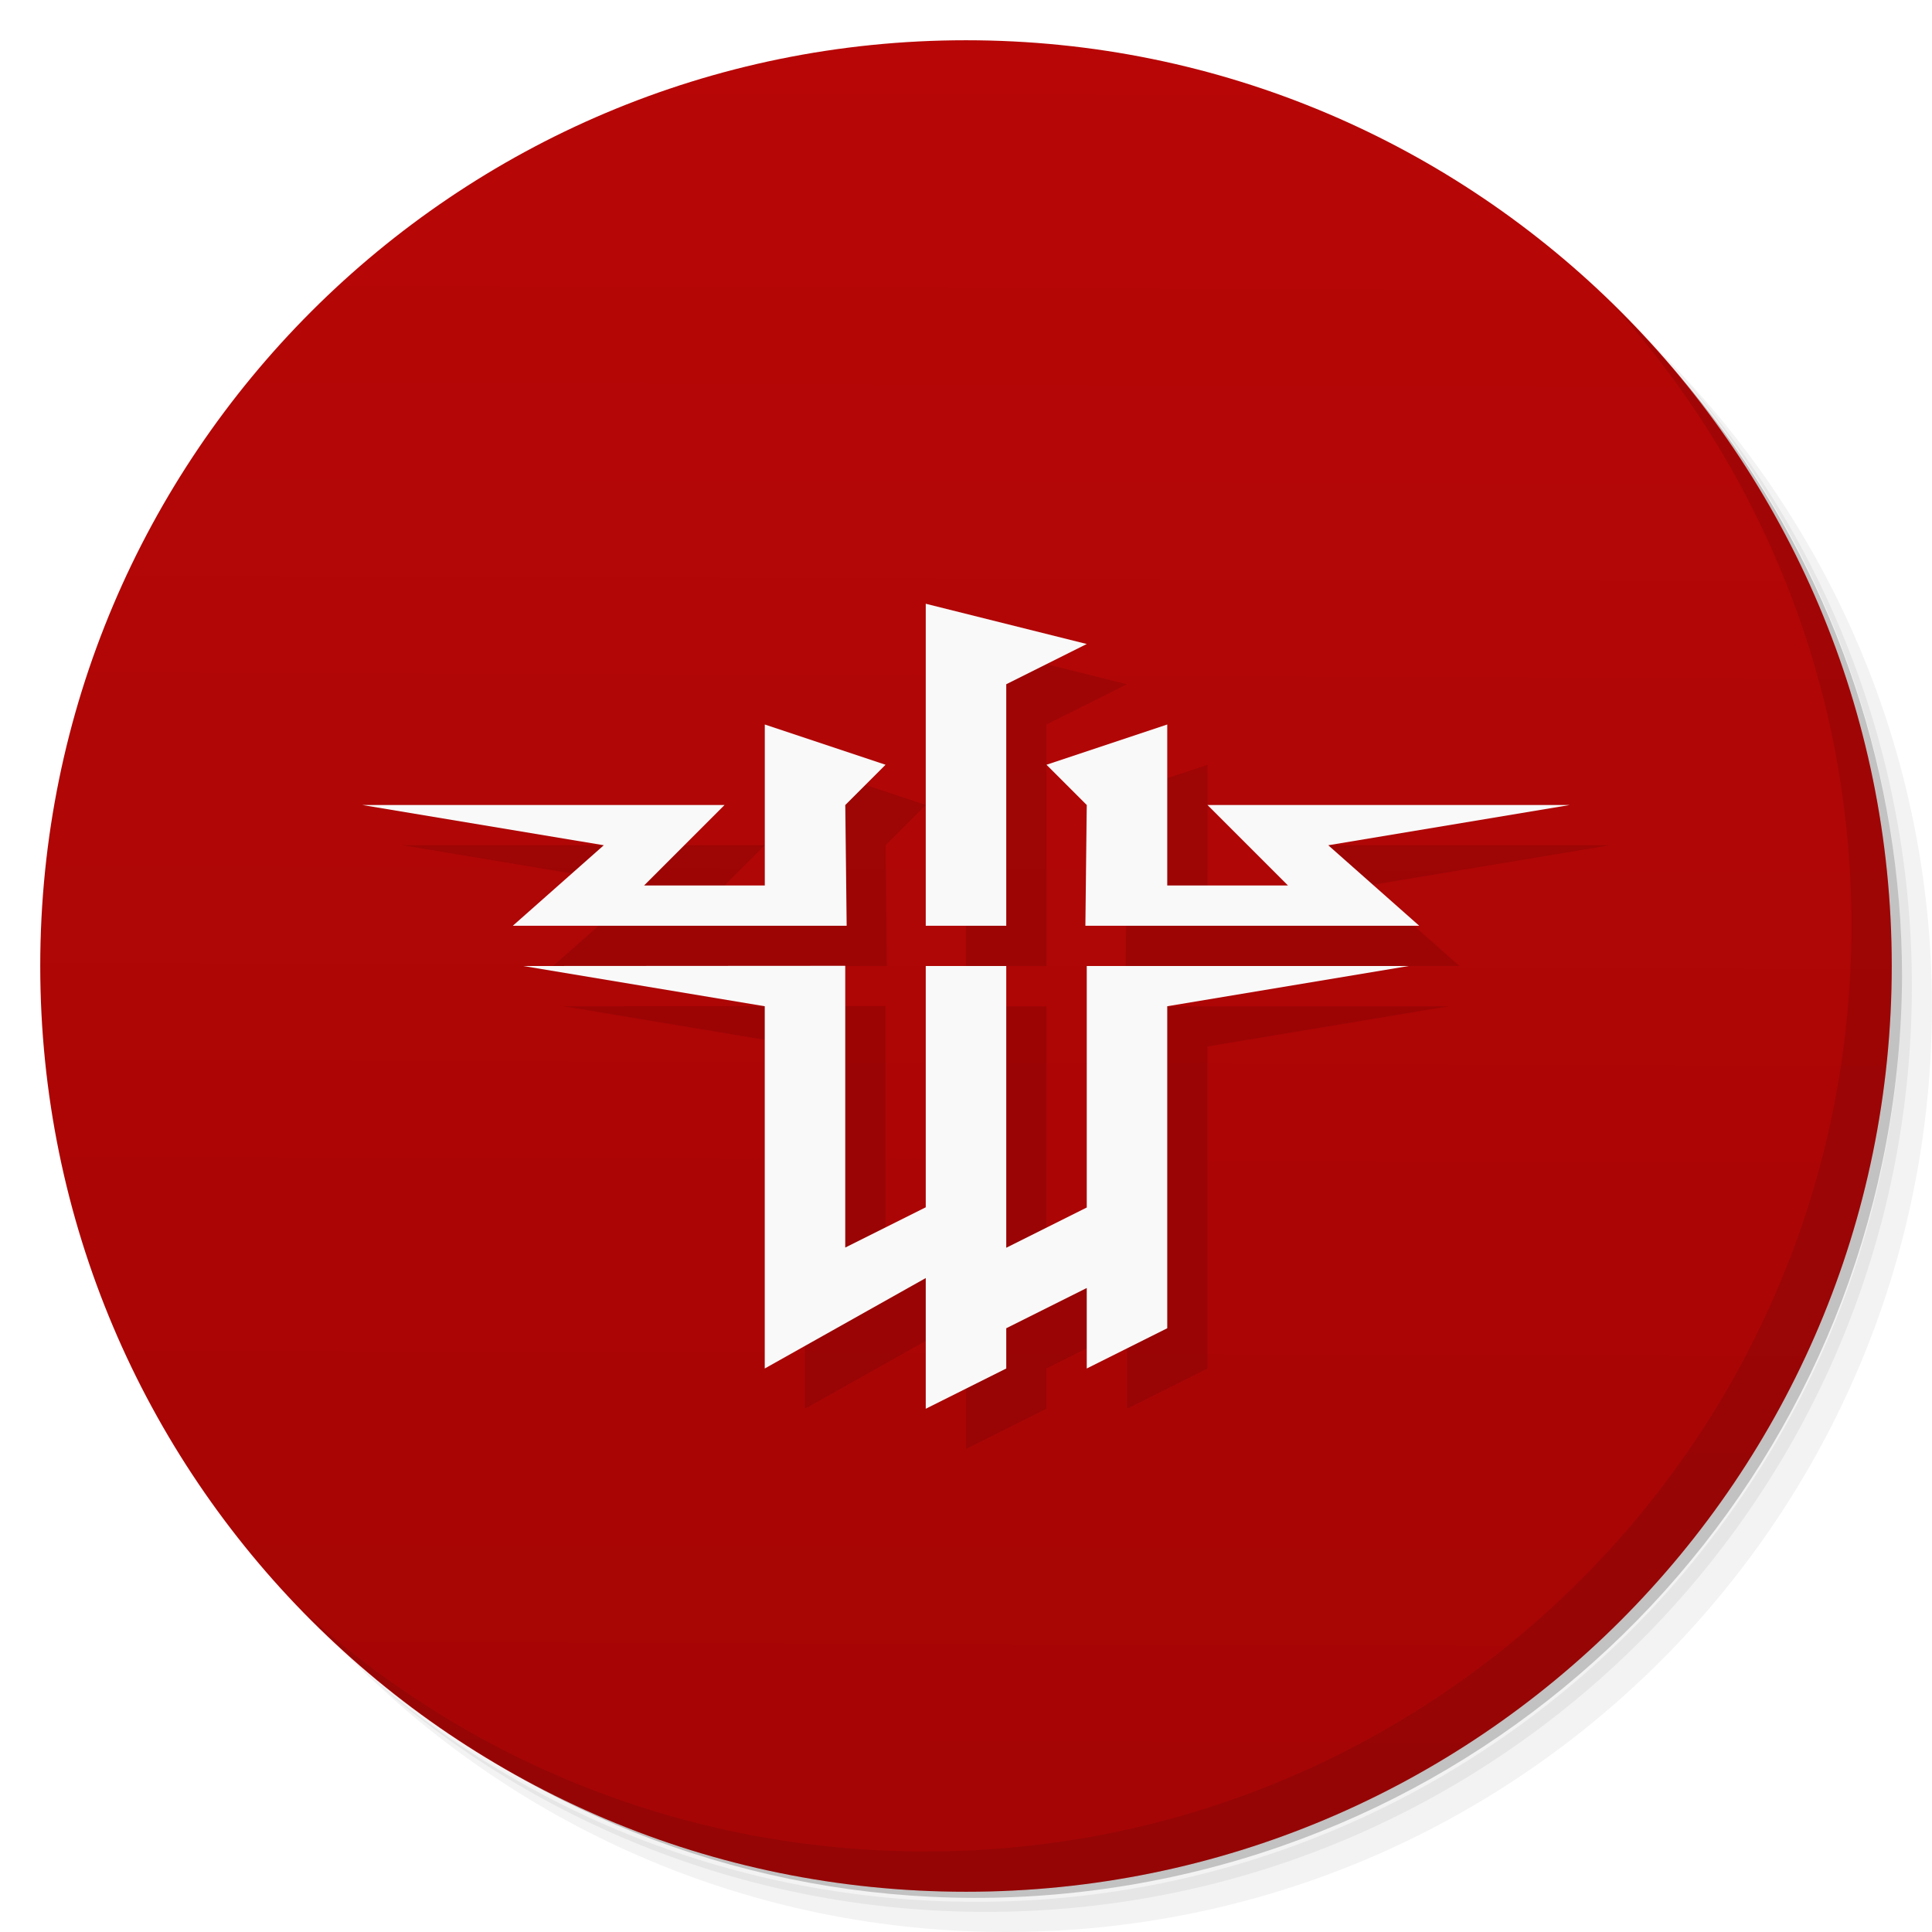
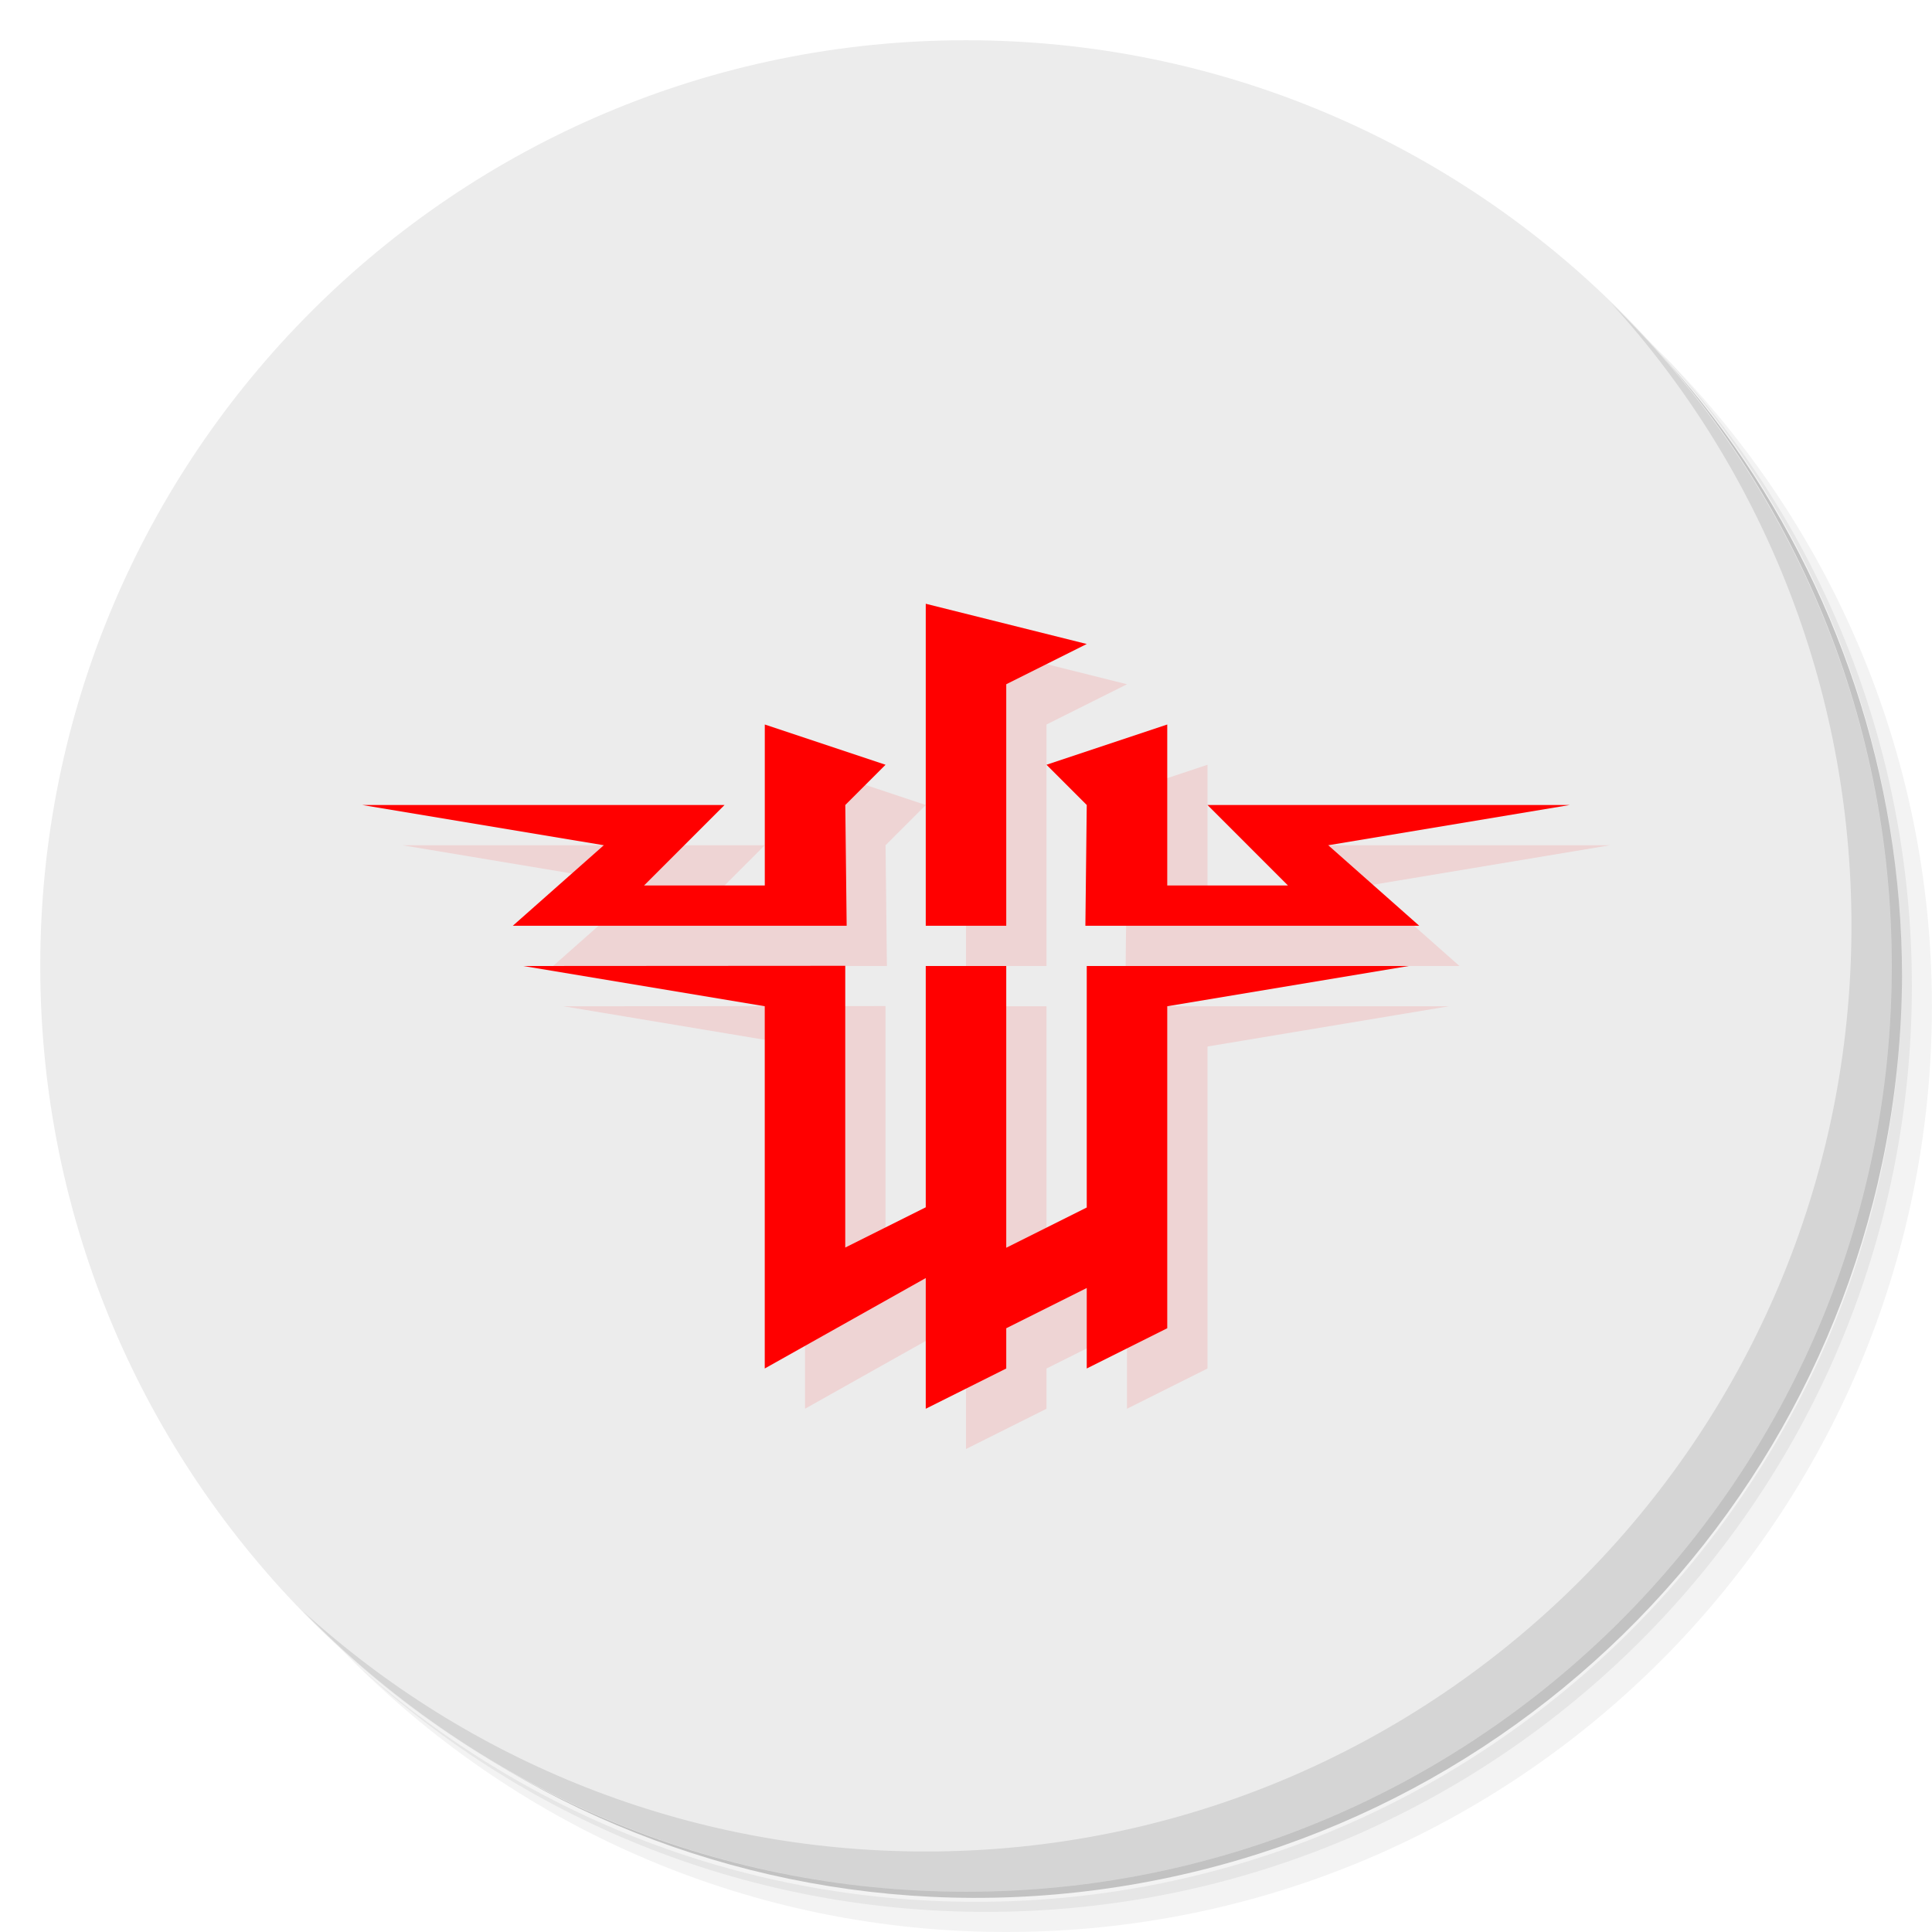
- <svg xmlns="http://www.w3.org/2000/svg" viewBox="0 0 48 48">
-   <defs>
+ <svg xmlns="http://www.w3.org/2000/svg" viewBox="0 0 48 48" id="svg2" version="1.1">
+   <defs id="defs4">
    <linearGradient id="linearGradient4283" x1="23.98" y1="46.856" x2="24.14" y2="1.144" gradientUnits="userSpaceOnUse">
-       <stop style="stop-color:#a50505;stop-opacity:1" />
-       <stop offset="1" style="stop-color:#b80606;stop-opacity:1" />
+       <stop style="stop-color:#a50505;stop-opacity:1" id="stop7" />
+       <stop offset="1" style="stop-color:#b80606;stop-opacity:1" id="stop9" />
    </linearGradient>
  </defs>
-   <g>
-     <path d="m 36.31 5 c 5.859 4.062 9.688 10.831 9.688 18.5 c 0 12.426 -10.07 22.5 -22.5 22.5 c -7.669 0 -14.438 -3.828 -18.5 -9.688 c 1.037 1.822 2.306 3.499 3.781 4.969 c 4.085 3.712 9.514 5.969 15.469 5.969 c 12.703 0 23 -10.298 23 -23 c 0 -5.954 -2.256 -11.384 -5.969 -15.469 c -1.469 -1.475 -3.147 -2.744 -4.969 -3.781 z m 4.969 3.781 c 3.854 4.113 6.219 9.637 6.219 15.719 c 0 12.703 -10.297 23 -23 23 c -6.081 0 -11.606 -2.364 -15.719 -6.219 c 4.16 4.144 9.883 6.719 16.219 6.719 c 12.703 0 23 -10.298 23 -23 c 0 -6.335 -2.575 -12.06 -6.719 -16.219 z" style="opacity:0.05" />
-     <path d="m 41.28 8.781 c 3.712 4.085 5.969 9.514 5.969 15.469 c 0 12.703 -10.297 23 -23 23 c -5.954 0 -11.384 -2.256 -15.469 -5.969 c 4.113 3.854 9.637 6.219 15.719 6.219 c 12.703 0 23 -10.298 23 -23 c 0 -6.081 -2.364 -11.606 -6.219 -15.719 z" style="opacity:0.1" />
-     <path d="m 31.25 2.375 c 8.615 3.154 14.75 11.417 14.75 21.13 c 0 12.426 -10.07 22.5 -22.5 22.5 c -9.708 0 -17.971 -6.135 -21.12 -14.75 a 23 23 0 0 0 44.875 -7 a 23 23 0 0 0 -16 -21.875 z" style="opacity:0.2" />
+   <g id="g11">
+     <path d="m 36.31 5 c 5.859 4.062 9.688 10.831 9.688 18.5 c 0 12.426 -10.07 22.5 -22.5 22.5 c -7.669 0 -14.438 -3.828 -18.5 -9.688 c 1.037 1.822 2.306 3.499 3.781 4.969 c 4.085 3.712 9.514 5.969 15.469 5.969 c 12.703 0 23 -10.298 23 -23 c 0 -5.954 -2.256 -11.384 -5.969 -15.469 c -1.469 -1.475 -3.147 -2.744 -4.969 -3.781 z m 4.969 3.781 c 3.854 4.113 6.219 9.637 6.219 15.719 c 0 12.703 -10.297 23 -23 23 c -6.081 0 -11.606 -2.364 -15.719 -6.219 c 4.16 4.144 9.883 6.719 16.219 6.719 c 12.703 0 23 -10.298 23 -23 c 0 -6.335 -2.575 -12.06 -6.719 -16.219 z" style="opacity:0.05" id="path13" />
+     <path d="m 41.28 8.781 c 3.712 4.085 5.969 9.514 5.969 15.469 c 0 12.703 -10.297 23 -23 23 c -5.954 0 -11.384 -2.256 -15.469 -5.969 c 4.113 3.854 9.637 6.219 15.719 6.219 c 12.703 0 23 -10.298 23 -23 c 0 -6.081 -2.364 -11.606 -6.219 -15.719 z" style="opacity:0.1" id="path15" />
+     <path d="m 31.25 2.375 c 8.615 3.154 14.75 11.417 14.75 21.13 c 0 12.426 -10.07 22.5 -22.5 22.5 c -9.708 0 -17.971 -6.135 -21.12 -14.75 a 23 23 0 0 0 44.875 -7 a 23 23 0 0 0 -16 -21.875 z" style="opacity:0.2" id="path17" />
  </g>
-   <g>
-     <path d="m 24 1 c 12.703 0 23 10.297 23 23 c 0 12.703 -10.297 23 -23 23 -12.703 0 -23 -10.297 -23 -23 0 -12.703 10.297 -23 23 -23 z" style="fill:url(#linearGradient4283);fill-opacity:1" />
+   <g id="g19" style="fill:#ececec;fill-opacity:1">
+     <path d="m 24 1 c 12.703 0 23 10.297 23 23 c 0 12.703 -10.297 23 -23 23 -12.703 0 -23 -10.297 -23 -23 0 -12.703 10.297 -23 23 -23 z" style="fill:#ececec;fill-opacity:1" id="path21" />
  </g>
-   <g style="fill:#008000;fill-opacity:1">
-     <g>
-       <g transform="translate(1,1)">
-         <g style="opacity:0.1">
-      
-     </g>
+   <g style="fill:#008000;fill-opacity:1" id="g23">
+     <g id="g25">
+       <g transform="translate(1,1)" id="g27">
+         <g style="opacity:0.1" id="g29">
+           
+         </g>
      </g>
    </g>
  </g>
-   <g>
-     <g>
-    
+   <g id="g31">
+     <g id="g33">
+       
+     </g>
  </g>
+   <g id="g35">
+     <path d="m 40.03 7.531 c 3.712 4.084 5.969 9.514 5.969 15.469 0 12.703 -10.297 23 -23 23 c -5.954 0 -11.384 -2.256 -15.469 -5.969 4.178 4.291 10.01 6.969 16.469 6.969 c 12.703 0 23 -10.298 23 -23 0 -6.462 -2.677 -12.291 -6.969 -16.469 z" style="fill:#000;opacity:0.1" id="path37" />
  </g>
-   <g>
-     <path d="m 40.03 7.531 c 3.712 4.084 5.969 9.514 5.969 15.469 0 12.703 -10.297 23 -23 23 c -5.954 0 -11.384 -2.256 -15.469 -5.969 4.178 4.291 10.01 6.969 16.469 6.969 c 12.703 0 23 -10.298 23 -23 0 -6.462 -2.677 -12.291 -6.969 -16.469 z" style="fill:#000;opacity:0.1" />
-   </g>
-   <g transform="translate(1,0)">
-     <g>
-       <g transform="translate(1,1)" style="fill:#000;fill-opacity:0.102">
-         <path d="m 12 24 6 1 0 9 4 -2.247 l 0 3.247 l 2 -1 0 -1 2 -1 0 2 2 -1 0 -8 6 -1 -8 0 0 6 -2 1 0 -7 -2 0 0 5.995 l -2 1 0 -7" style="opacity:1;stroke:none;fill-rule:nonzero" />
-         <path d="m 11.741 23 8.294 0 -0.034 -3 l 1 -1 -3 -1 0 4 -3 0 2 -2 -9 0 6 1" style="stroke:none;fill-rule:nonzero" />
-         <path d="m 34.26 23 -8.294 0 0.034 -3 l -1 -1 3 -1 0 4 3 0 -2 -2 9 0 -6 1" style="stroke:none;fill-rule:nonzero" />
-         <path d="m 22 23 2 0 0 -6 2 -1 -4 -1" style="stroke:none;fill-rule:nonzero" />
+   <g transform="translate(1,0)" id="g39" style="fill:#ff0000">
+     <g id="g41" style="fill:#ff0000">
+       <g transform="translate(1,1)" style="fill:#ff0000;fill-opacity:0.102" id="g43">
+         <path d="m 12 24 6 1 0 9 4 -2.247 l 0 3.247 l 2 -1 0 -1 2 -1 0 2 2 -1 0 -8 6 -1 -8 0 0 6 -2 1 0 -7 -2 0 0 5.995 l -2 1 0 -7" style="opacity:1;stroke:none;fill-rule:nonzero;fill:#ff0000" id="path45" />
+         <path d="m 11.741 23 8.294 0 -0.034 -3 l 1 -1 -3 -1 0 4 -3 0 2 -2 -9 0 6 1" style="stroke:none;fill-rule:nonzero;fill:#ff0000" id="path47" />
+         <path d="m 34.26 23 -8.294 0 0.034 -3 l -1 -1 3 -1 0 4 3 0 -2 -2 9 0 -6 1" style="stroke:none;fill-rule:nonzero;fill:#ff0000" id="path49" />
+         <path d="m 22 23 2 0 0 -6 2 -1 -4 -1" style="stroke:none;fill-rule:nonzero;fill:#ff0000" id="path51" />
      </g>
-       <g>
-         <path d="m 12 24 6 1 0 9 4 -2.247 l 0 3.247 l 2 -1 0 -1 2 -1 0 2 2 -1 0 -8 6 -1 -8 0 0 6 -2 1 0 -7 -2 0 0 5.995 l -2 1 0 -7" style="fill:#f9f9f9;opacity:1;fill-opacity:1;stroke:none;fill-rule:nonzero" />
-         <path d="m 11.741 23 8.294 0 -0.034 -3 l 1 -1 -3 -1 0 4 -3 0 2 -2 -9 0 6 1" style="fill:#f9f9f9;fill-opacity:1;stroke:none;fill-rule:nonzero" />
-         <path d="m 34.26 23 -8.294 0 0.034 -3 l -1 -1 3 -1 0 4 3 0 -2 -2 9 0 -6 1" style="fill:#f9f9f9;fill-opacity:1;stroke:none;fill-rule:nonzero" />
-         <path d="m 22 23 2 0 0 -6 2 -1 -4 -1" style="fill:#f9f9f9;fill-opacity:1;stroke:none;fill-rule:nonzero" />
+       <g id="g53" style="fill:#ff0000">
+         <path d="m 12 24 6 1 0 9 4 -2.247 l 0 3.247 l 2 -1 0 -1 2 -1 0 2 2 -1 0 -8 6 -1 -8 0 0 6 -2 1 0 -7 -2 0 0 5.995 l -2 1 0 -7" style="fill:#ff0000;opacity:1;fill-opacity:1;stroke:none;fill-rule:nonzero" id="path55" />
+         <path d="m 11.741 23 8.294 0 -0.034 -3 l 1 -1 -3 -1 0 4 -3 0 2 -2 -9 0 6 1" style="fill:#ff0000;fill-opacity:1;stroke:none;fill-rule:nonzero" id="path57" />
+         <path d="m 34.26 23 -8.294 0 0.034 -3 l -1 -1 3 -1 0 4 3 0 -2 -2 9 0 -6 1" style="fill:#ff0000;fill-opacity:1;stroke:none;fill-rule:nonzero" id="path59" />
+         <path d="m 22 23 2 0 0 -6 2 -1 -4 -1" style="fill:#ff0000;fill-opacity:1;stroke:none;fill-rule:nonzero" id="path61" />
      </g>
    </g>
  </g>
</svg>
